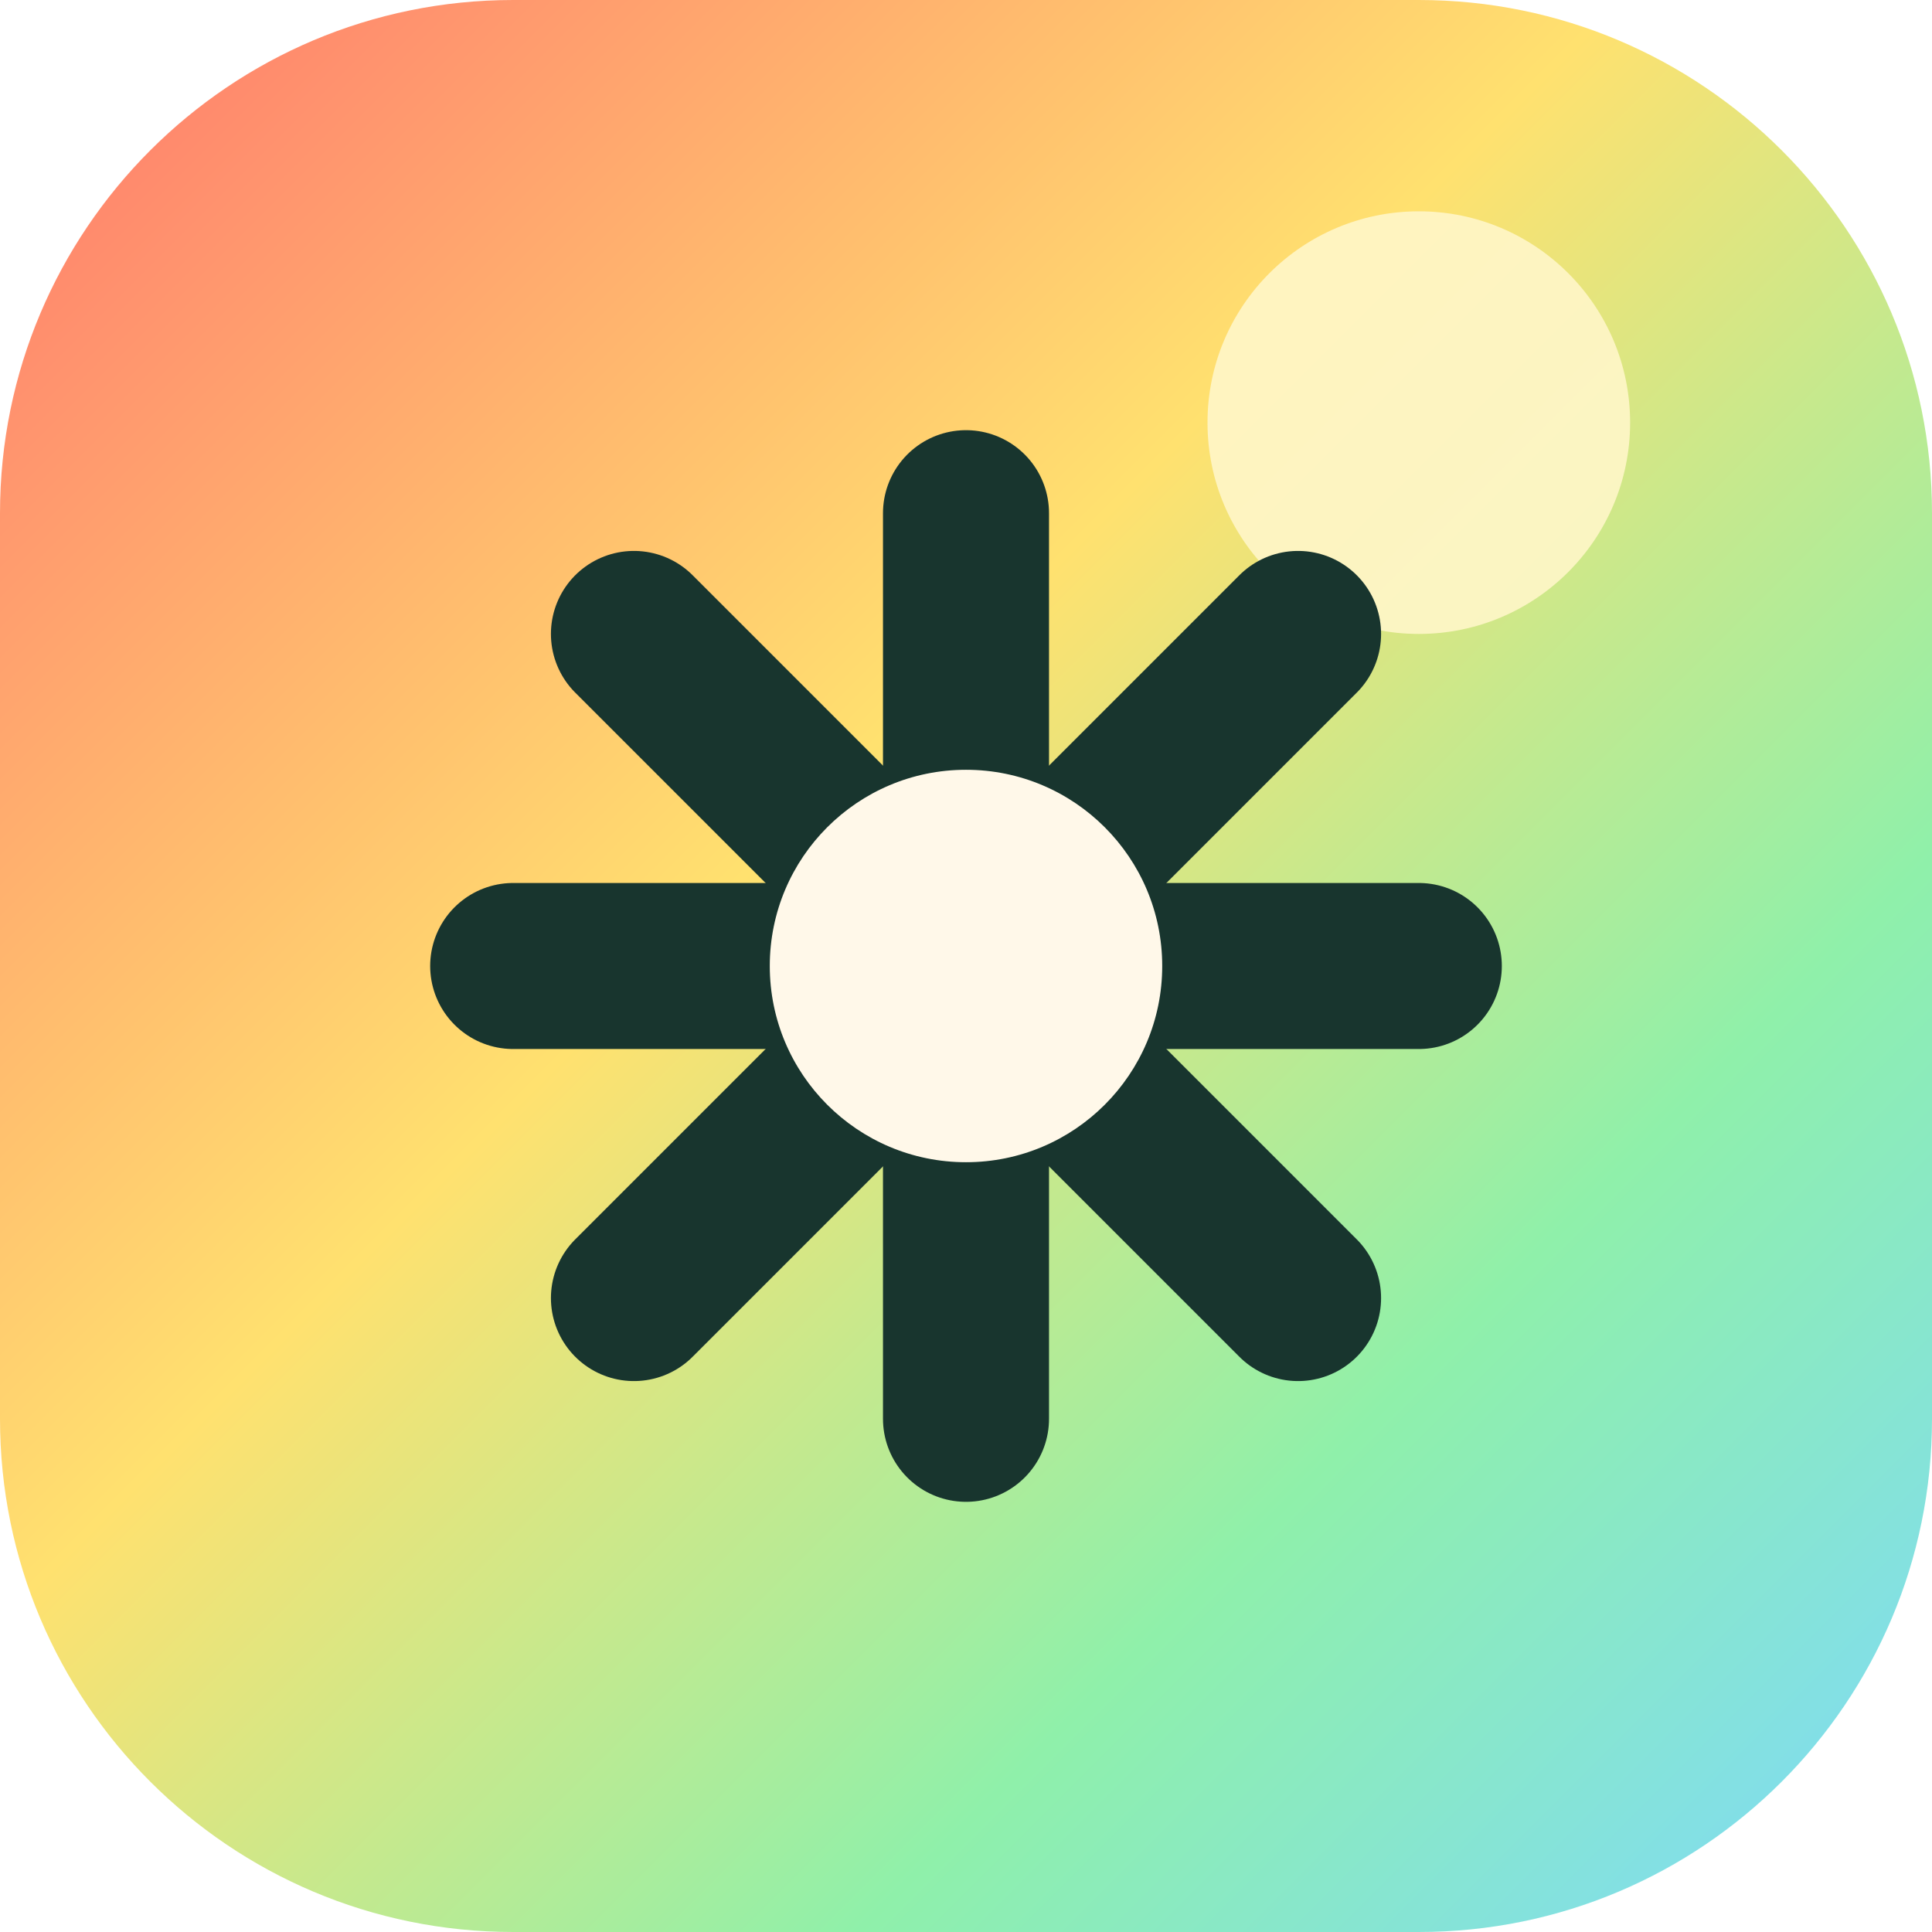
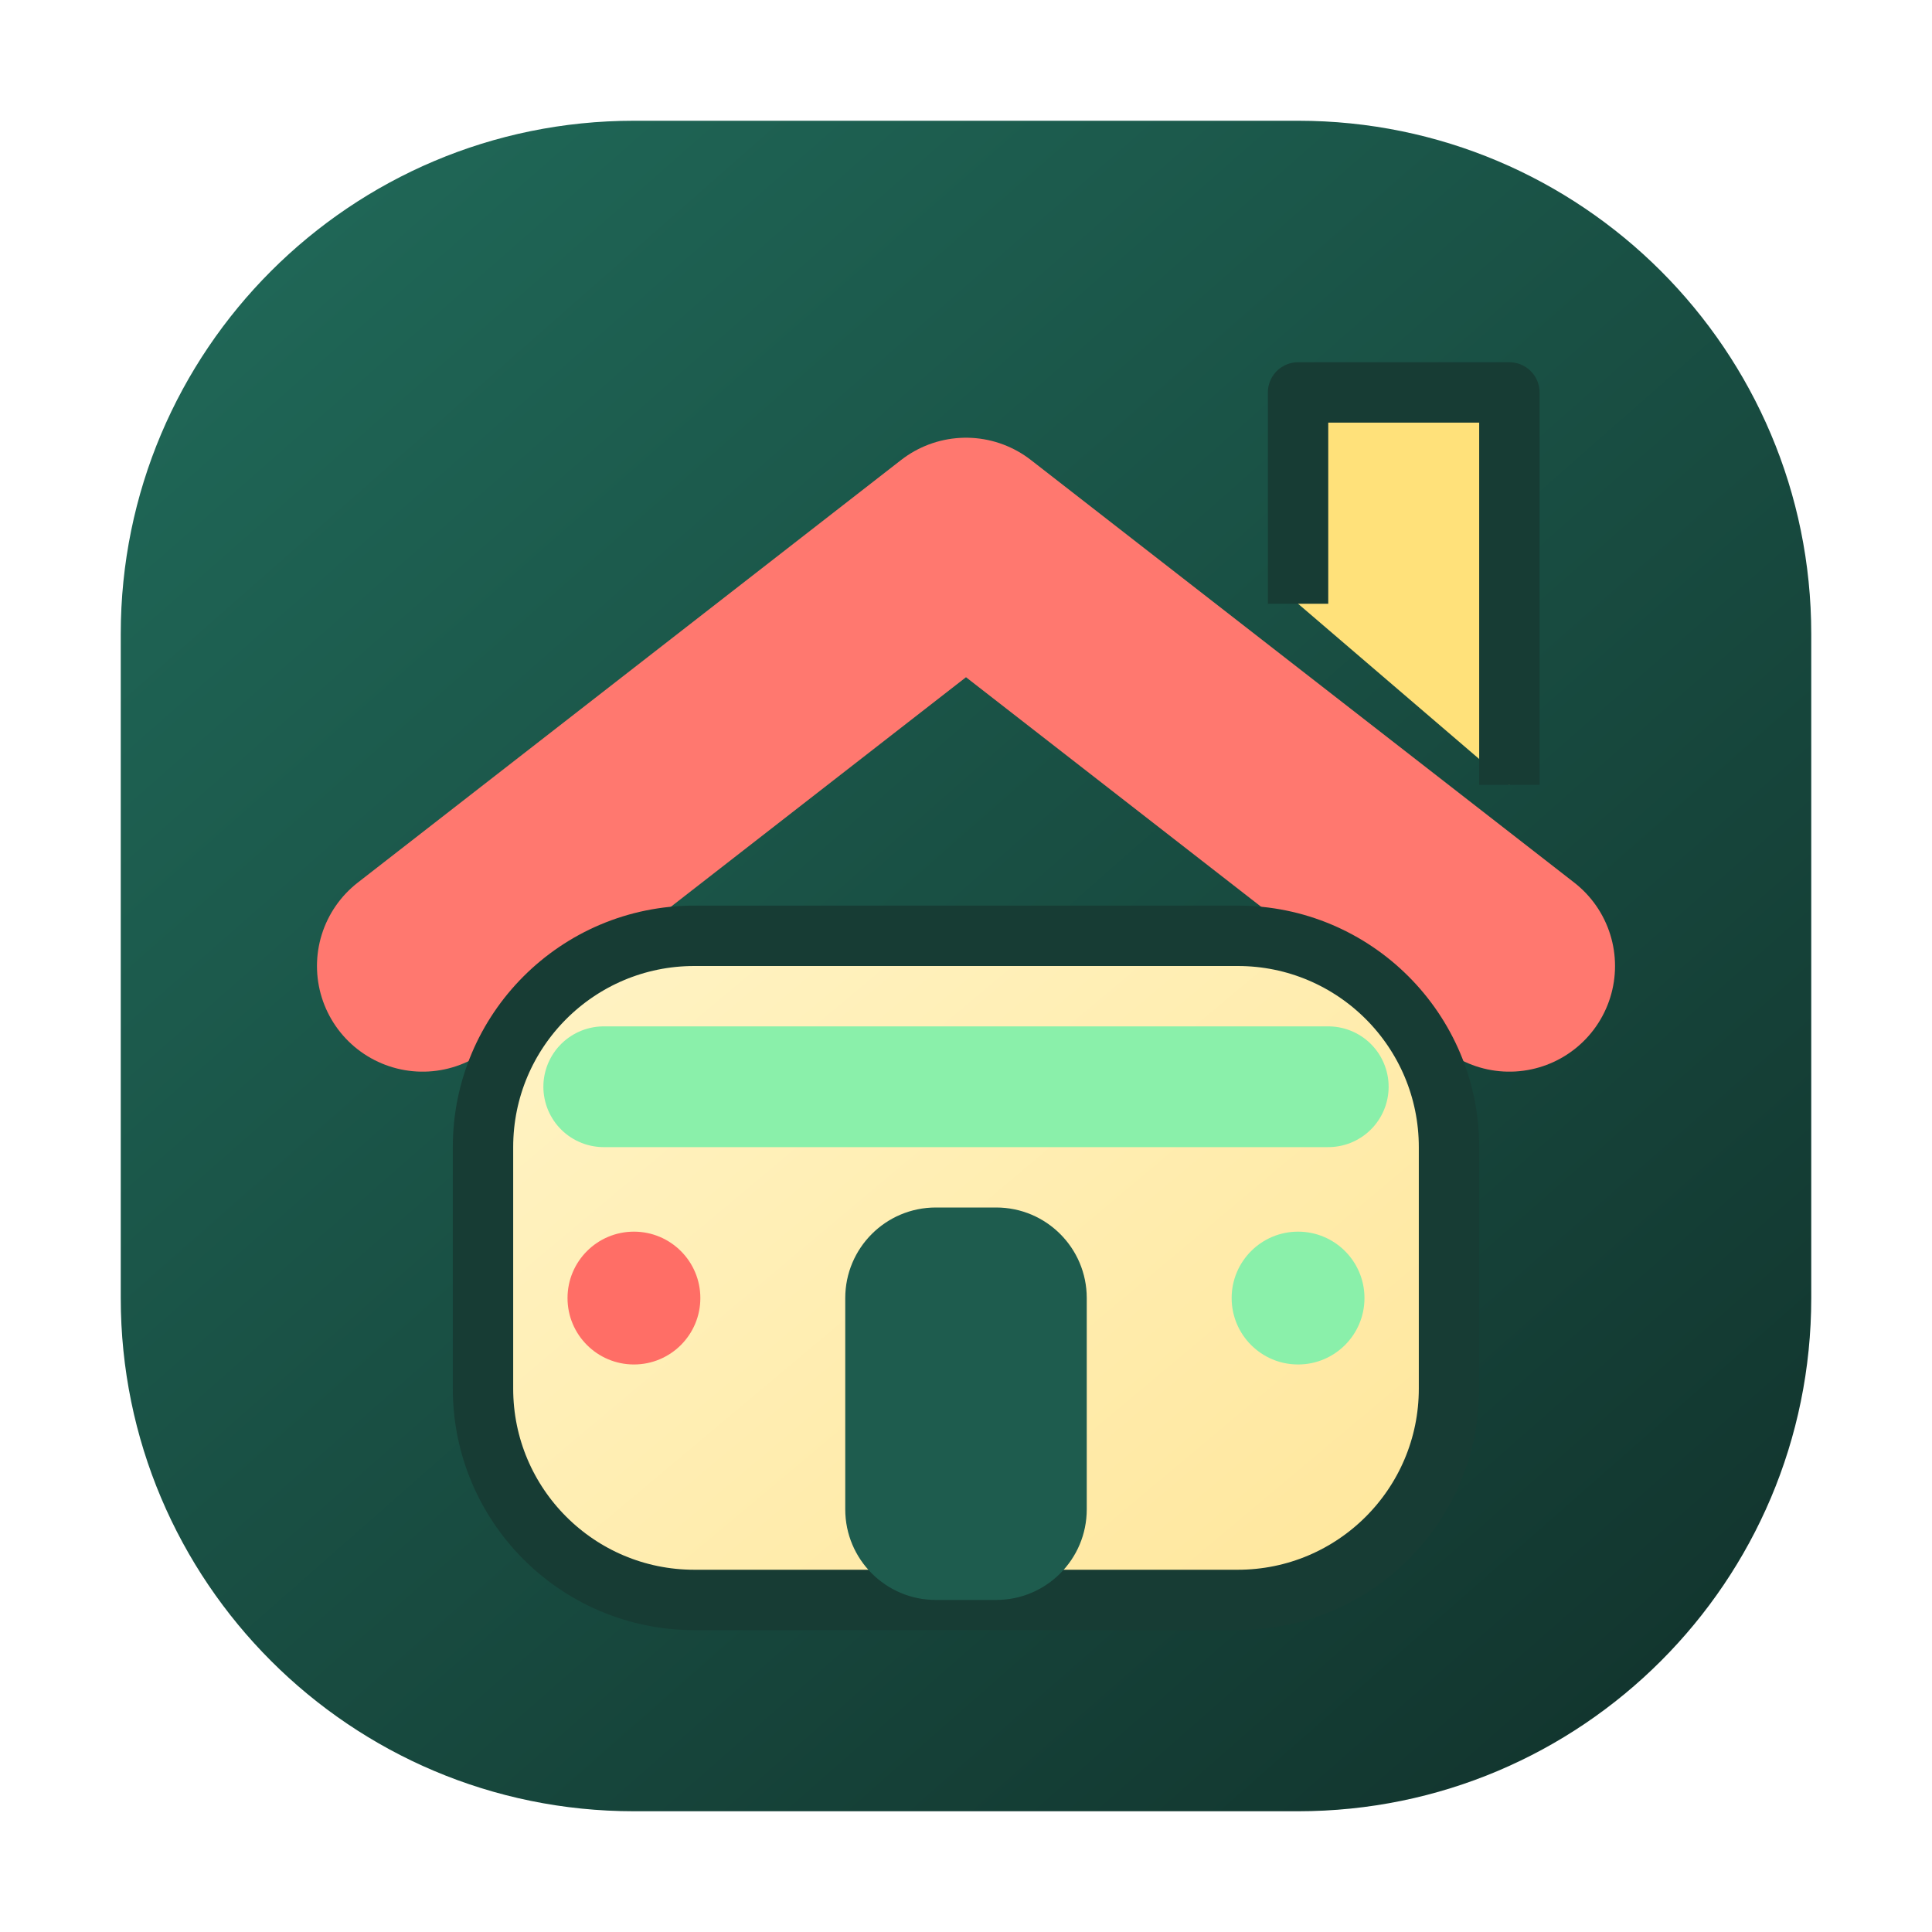
- <svg xmlns="http://www.w3.org/2000/svg" viewBox="0 0 128 128">
+ <svg xmlns="http://www.w3.org/2000/svg" viewBox="0 0 64 64">
  <defs>
-     <linearGradient id="g" x1="0" y1="0" x2="1" y2="1">
-       <stop stop-color="#ff756d" />
-       <stop offset=".42" stop-color="#ffe16f" />
-       <stop offset=".72" stop-color="#8ff0aa" />
-       <stop offset="1" stop-color="#7dd8ff" />
+     <linearGradient id="bg" x1="10" y1="8" x2="54" y2="58" gradientUnits="userSpaceOnUse">
+       <stop stop-color="#1f6656" />
+       <stop offset="1" stop-color="#12352e" />
+     </linearGradient>
+     <linearGradient id="snow" x1="20" y1="24" x2="46" y2="55" gradientUnits="userSpaceOnUse">
+       <stop stop-color="#fff5c9" />
+       <stop offset="1" stop-color="#ffe69a" />
    </linearGradient>
  </defs>
-   <rect width="128" height="128" rx="34" fill="url(#g)" />
-   <circle cx="94" cy="28" r="14" fill="#fff6c9" opacity=".9" />
-   <g stroke="#18352e" stroke-width="11" stroke-linecap="round">
-     <path d="M34 64h60" />
-     <path d="M64 34v60" />
-     <path d="M42 42l44 44" />
-     <path d="M86 42L42 86" />
-   </g>
-   <circle cx="64" cy="64" r="13" fill="#fff8e9" />
+   <rect x="4" y="4" width="56" height="56" rx="17" fill="url(#bg)" />
+   <path d="M14 32 32 18l18 14" fill="none" stroke="#ff786f" stroke-width="7" stroke-linecap="round" stroke-linejoin="round" />
+   <path d="M43 20v-7h7v13" fill="#ffe17a" stroke="#173c34" stroke-width="2" stroke-linejoin="round" />
+   <rect x="16" y="31" width="32" height="22" rx="7" fill="url(#snow)" stroke="#173c34" stroke-width="2" />
+   <rect x="28" y="40" width="8" height="13" rx="3" fill="#1e5c4e" />
+   <path d="M20 36h24" stroke="#8af0aa" stroke-width="4" stroke-linecap="round" />
+   <circle cx="21" cy="43" r="2.2" fill="#ff6e66" />
+   <circle cx="43" cy="43" r="2.2" fill="#8af0aa" />
</svg>
